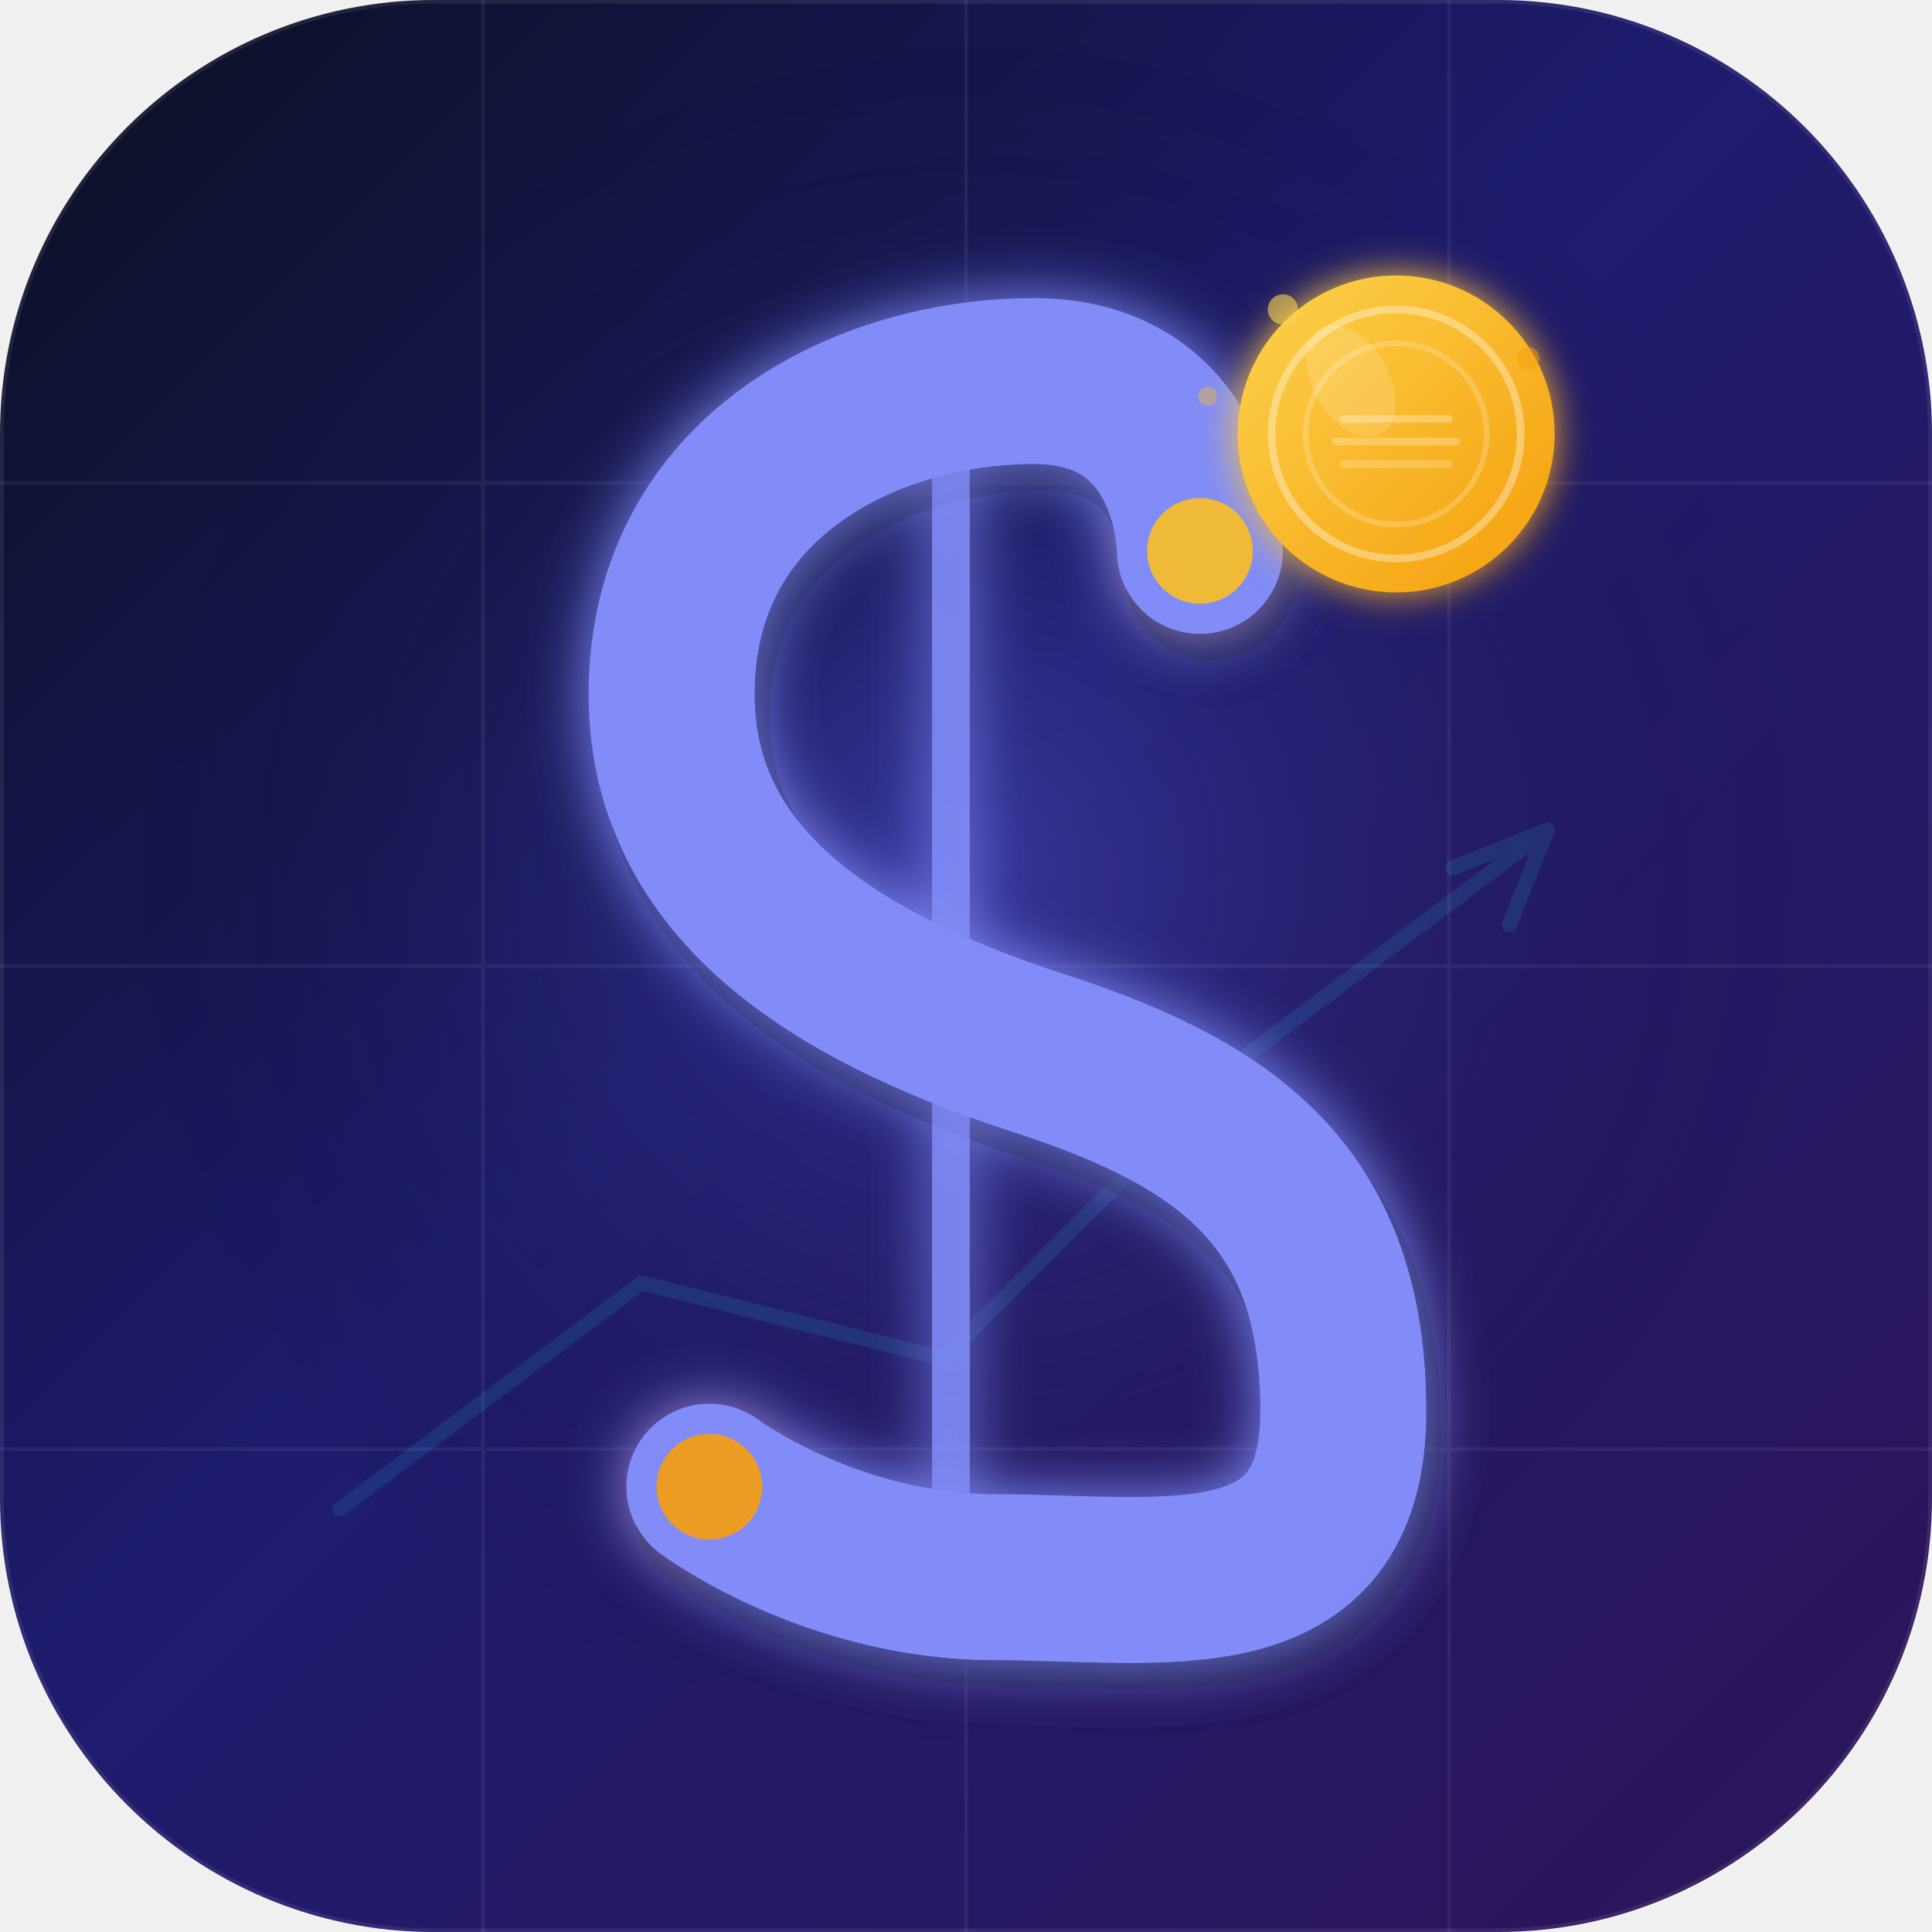
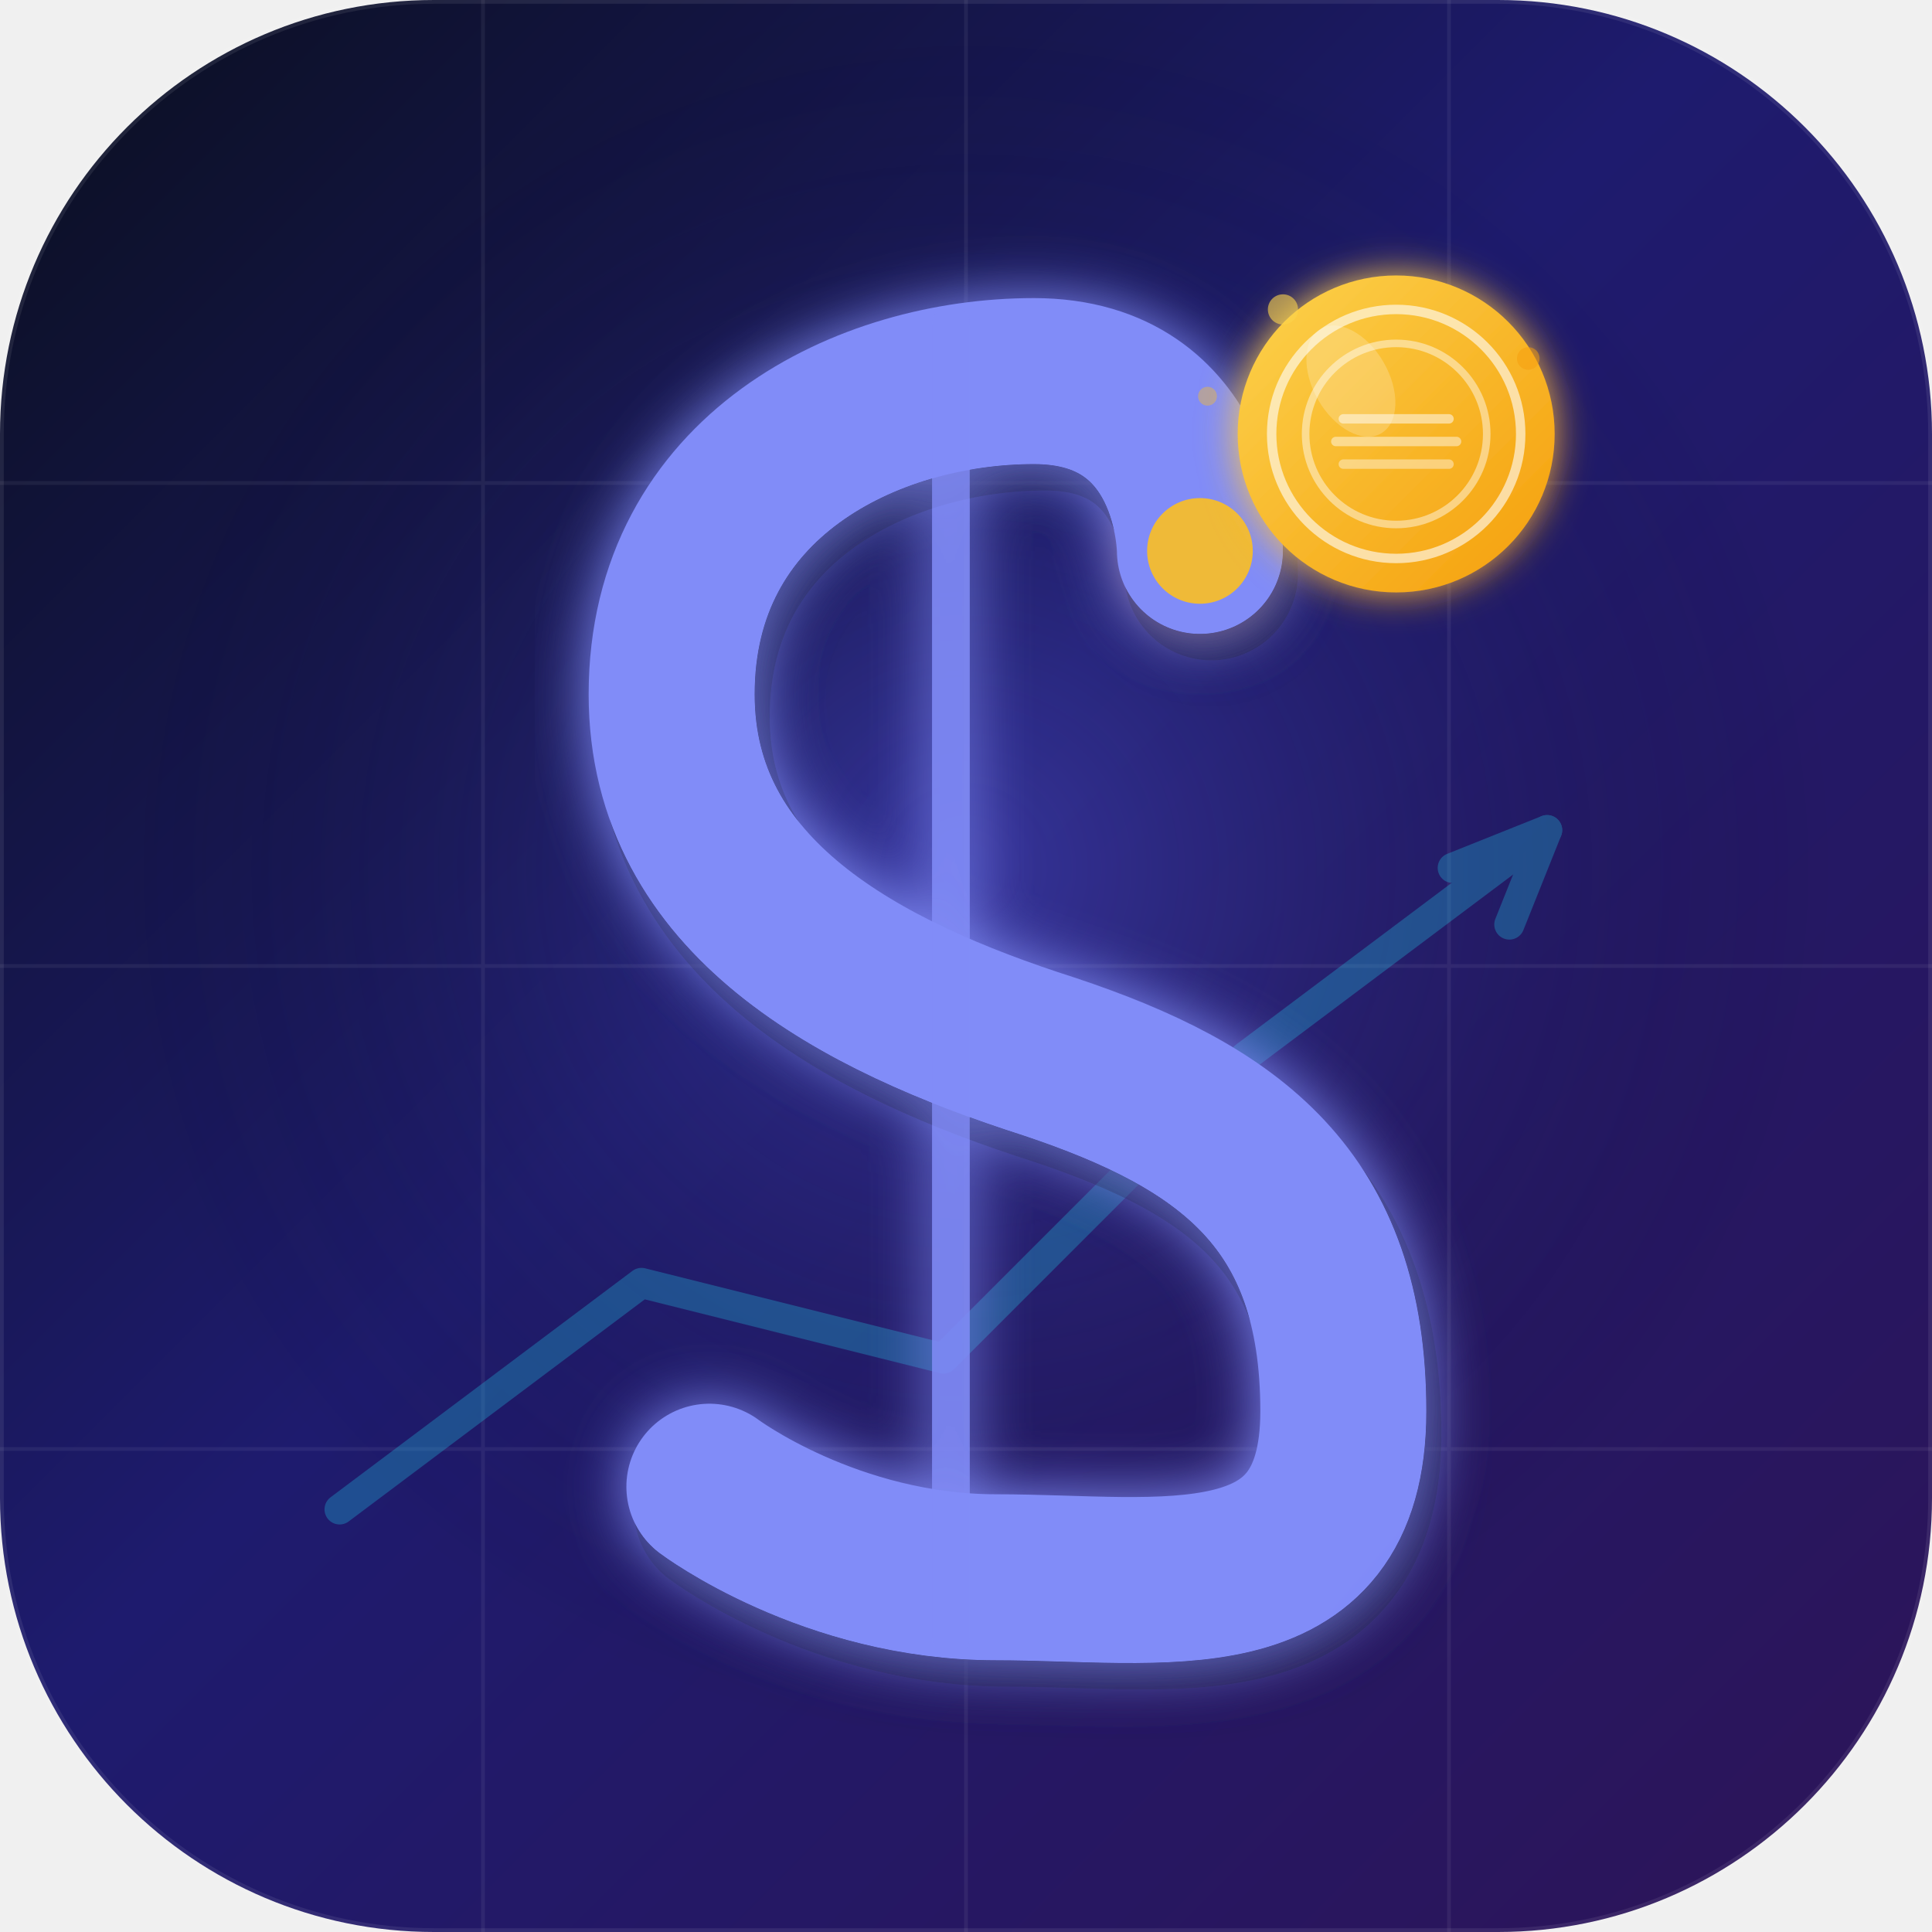
<svg xmlns="http://www.w3.org/2000/svg" viewBox="0 0 512 512" fill="none">
  <defs>
    <linearGradient id="bg" x1="0" y1="0" x2="512" y2="512" gradientUnits="userSpaceOnUse">
      <stop offset="0%" stop-color="#0a0f1e" />
      <stop offset="45%" stop-color="#1e1b6e" />
      <stop offset="100%" stop-color="#2d1458" />
    </linearGradient>
    <linearGradient id="accent" x1="120" y1="140" x2="392" y2="372" gradientUnits="userSpaceOnUse">
      <stop offset="0%" stop-color="#818cf8" />
      <stop offset="50%" stop-color="#6366f1" />
      <stop offset="100%" stop-color="#22d3ee" />
    </linearGradient>
    <linearGradient id="coinGrad" x1="0" y1="0" x2="1" y2="1">
      <stop offset="0%" stop-color="#fcd34d" />
      <stop offset="100%" stop-color="#f59e0b" />
    </linearGradient>
    <filter id="glow" x="-20%" y="-20%" width="140%" height="140%">
      <feGaussianBlur in="SourceGraphic" stdDeviation="8" result="blur" />
      <feComposite in="SourceGraphic" in2="blur" operator="over" />
    </filter>
    <filter id="coinGlow" x="-30%" y="-30%" width="160%" height="160%">
      <feGaussianBlur in="SourceGraphic" stdDeviation="5" result="blur" />
      <feComposite in="SourceGraphic" in2="blur" operator="over" />
    </filter>
    <radialGradient id="centerGlow" cx="50%" cy="45%" r="45%">
      <stop offset="0%" stop-color="#6366f1" stop-opacity="0.35" />
      <stop offset="100%" stop-color="transparent" stop-opacity="0" />
    </radialGradient>
    <clipPath id="roundedSquare">
      <rect width="512" height="512" rx="115" ry="115" />
    </clipPath>
  </defs>
  <rect width="512" height="512" rx="115" ry="115" fill="url(#bg)" />
  <rect width="512" height="512" rx="115" ry="115" fill="url(#centerGlow)" />
  <g opacity="0.06" clip-path="url(#roundedSquare)">
    <line x1="0" y1="128" x2="512" y2="128" stroke="white" stroke-width="1" />
    <line x1="0" y1="256" x2="512" y2="256" stroke="white" stroke-width="1" />
    <line x1="0" y1="384" x2="512" y2="384" stroke="white" stroke-width="1" />
    <line x1="128" y1="0" x2="128" y2="512" stroke="white" stroke-width="1" />
    <line x1="256" y1="0" x2="256" y2="512" stroke="white" stroke-width="1" />
    <line x1="384" y1="0" x2="384" y2="512" stroke="white" stroke-width="1" />
  </g>
-   <g opacity="0.12" clip-path="url(#roundedSquare)">
-     <polyline points="90,400 170,340 250,360 330,280 410,220" stroke="#22d3ee" stroke-width="4" stroke-linecap="round" stroke-linejoin="round" fill="none" />
-     <polyline points="385,230 410,220 400,245" stroke="#22d3ee" stroke-width="4" stroke-linecap="round" stroke-linejoin="round" fill="none" />
+   <g opacity="0.28" clip-path="url(#roundedSquare)">
+     <polyline points="90,400 170,340 250,360 330,280 410,220" stroke="#22d3ee" stroke-width="8" stroke-linecap="round" stroke-linejoin="round" fill="none" />
+     <polyline points="385,230 410,220 400,245" stroke="#22d3ee" stroke-width="8" stroke-linecap="round" stroke-linejoin="round" fill="none" />
  </g>
  <g filter="url(#glow)" transform="translate(256,256)">
    <path d="         M  62,-110         C  62,-110  62,-155 18,-155         C -26,-155 -78,-130 -78,-72         C -78,-18  -28,  8  22, 24         C  70, 40 100, 62 100,118         C 100,172  52,162   8,162         C -36,162 -68,138 -68,138       " stroke="rgba(0,0,0,0.35)" stroke-width="46" stroke-linecap="round" stroke-linejoin="round" fill="none" transform="translate(3,6)" />
    <path d="         M  62,-110         C  62,-110  62,-155 18,-155         C -26,-155 -78,-130 -78,-72         C -78,-18  -28,  8  22, 24         C  70, 40 100, 62 100,118         C 100,172  52,162   8,162         C -36,162 -68,138 -68,138       " stroke="url(#accent)" stroke-width="44" stroke-linecap="round" stroke-linejoin="round" fill="none" />
    <line x1="-4" y1="-170" x2="-4" y2="178" stroke="url(#accent)" stroke-width="10" stroke-linecap="round" opacity="0.85" />
    <circle cx="62" cy="-110" r="14" fill="#fbbf24" opacity="0.9" />
-     <circle cx="-68" cy="138" r="14" fill="#f59e0b" opacity="0.9" />
  </g>
  <g filter="url(#coinGlow)" transform="translate(370, 115)">
    <circle cx="0" cy="0" r="42" fill="url(#coinGrad)" />
-     <circle cx="0" cy="0" r="33" fill="none" stroke="rgba(255,255,255,0.35)" stroke-width="2" />
-     <circle cx="0" cy="0" r="24" fill="none" stroke="rgba(255,255,255,0.2)" stroke-width="1.5" />
-     <ellipse cx="-12" cy="-14" rx="10" ry="16" fill="rgba(255,255,255,0.15)" transform="rotate(-30, -12, -14)" />
-     <line x1="-14" y1="-4" x2="14" y2="-4" stroke="rgba(255,255,255,0.3)" stroke-width="2" stroke-linecap="round" />
-     <line x1="-16" y1="2" x2="16" y2="2" stroke="rgba(255,255,255,0.25)" stroke-width="2" stroke-linecap="round" />
-     <line x1="-14" y1="8" x2="14" y2="8" stroke="rgba(255,255,255,0.2)" stroke-width="2" stroke-linecap="round" />
+     <circle cx="0" cy="0" r="33" fill="none" stroke="rgba(255,255,255,0.6)" stroke-width="2.5" />
+     <circle cx="0" cy="0" r="24" fill="none" stroke="rgba(255,255,255,0.45)" stroke-width="2" />
+     <ellipse cx="-12" cy="-14" rx="10" ry="16" fill="rgba(255,255,255,0.2)" transform="rotate(-30, -12, -14)" />
+     <line x1="-14" y1="-4" x2="14" y2="-4" stroke="rgba(255,255,255,0.5)" stroke-width="2.5" stroke-linecap="round" />
+     <line x1="-16" y1="2" x2="16" y2="2" stroke="rgba(255,255,255,0.45)" stroke-width="2.5" stroke-linecap="round" />
+     <line x1="-14" y1="8" x2="14" y2="8" stroke="rgba(255,255,255,0.4)" stroke-width="2.5" stroke-linecap="round" />
  </g>
  <circle cx="340" cy="82" r="4" fill="#fcd34d" opacity="0.6" />
  <circle cx="405" cy="95" r="3" fill="#f59e0b" opacity="0.5" />
  <circle cx="320" cy="105" r="2.5" fill="#fbbf24" opacity="0.4" />
  <rect width="512" height="512" rx="115" ry="115" fill="none" stroke="rgba(255,255,255,0.08)" stroke-width="2" />
</svg>
